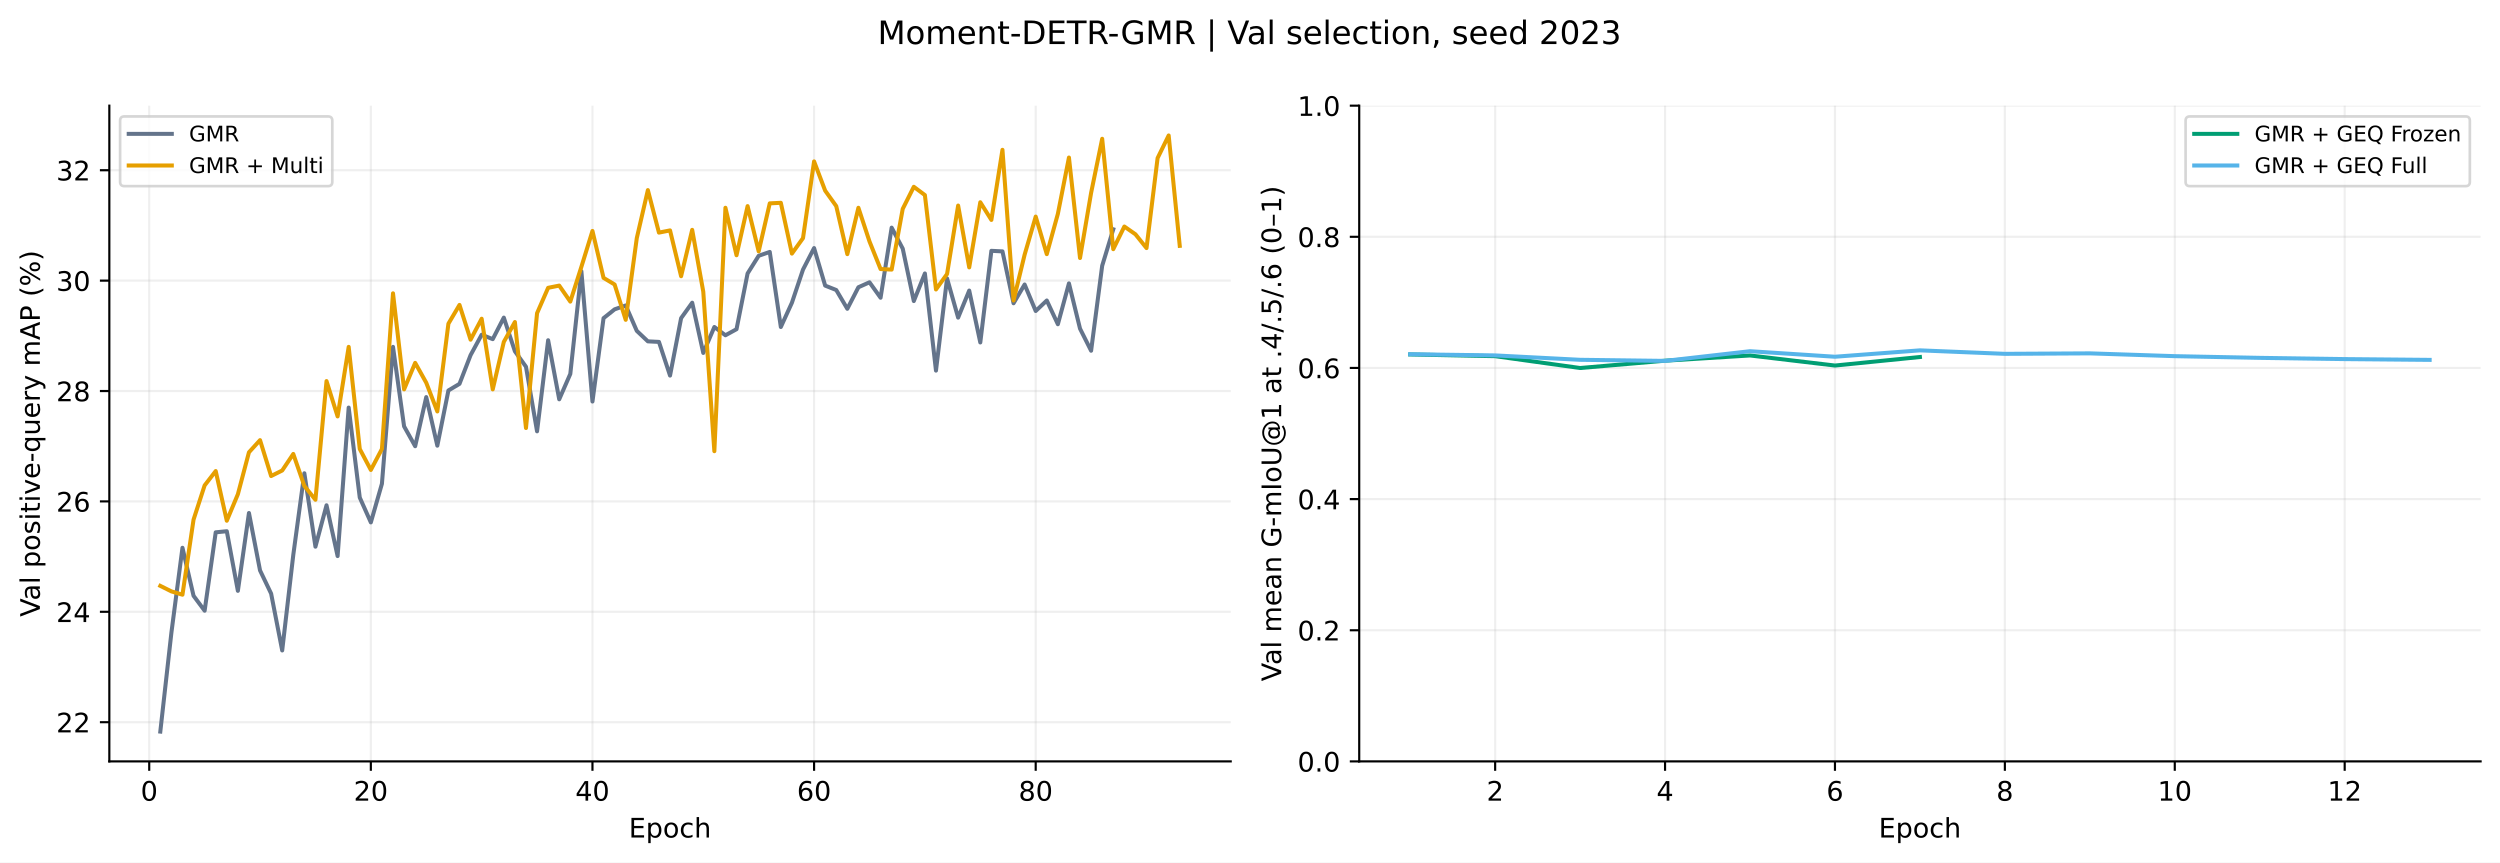
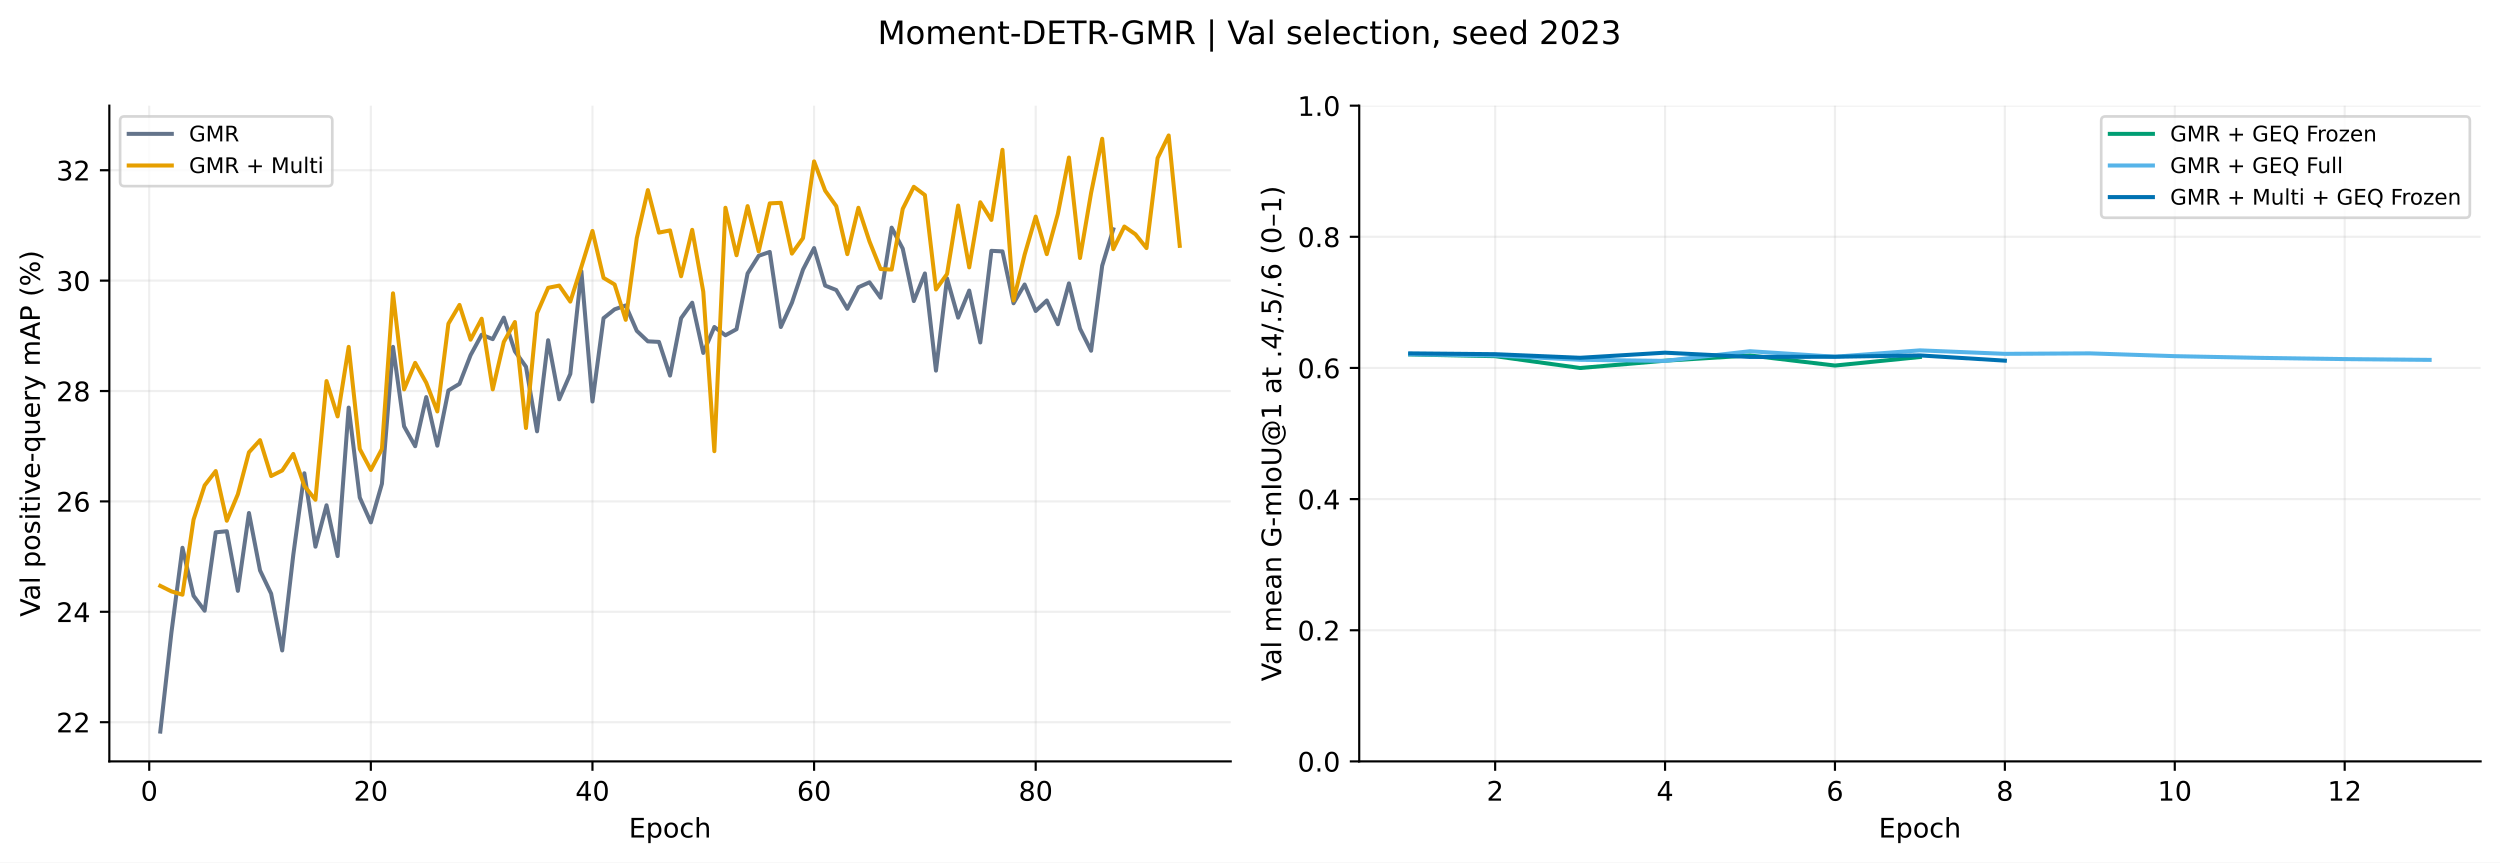
<svg xmlns="http://www.w3.org/2000/svg" xmlns:xlink="http://www.w3.org/1999/xlink" width="928.433pt" height="320.316pt" viewBox="0 0 928.433 320.316" version="1.1">
  <defs>
    <style type="text/css">*{stroke-linejoin: round; stroke-linecap: butt}</style>
  </defs>
  <g id="figure_1">
    <g id="patch_1">
      <path d="M -0 320.316  L 928.433 320.316  L 928.433 0  L -0 0  z " style="fill: #ffffff" />
    </g>
    <g id="axes_1">
      <g id="patch_2">
        <path d="M 40.603 282.76  L 457.058 282.76  L 457.058 39.24  L 40.603 39.24  z " style="fill: #ffffff" />
      </g>
      <g id="matplotlib.axis_1">
        <g id="xtick_1">
          <g id="line2d_1">
            <path d="M 55.418 282.76  L 55.418 39.24  " clip-path="url(#pdc1da5cae6)" style="fill: none; stroke: #b0b0b0; stroke-opacity: 0.2; stroke-width: 0.8; stroke-linecap: square" />
          </g>
          <g id="line2d_2">
            <defs>
              <path id="m847a747f1c" d="M 0 0  L 0 3.5  " style="stroke: #000000; stroke-width: 0.8" />
            </defs>
            <g>
              <use xlink:href="#m847a747f1c" x="55.418" y="282.76" style="stroke: #000000; stroke-width: 0.8" />
            </g>
          </g>
          <g id="text_1">
            <text style="font-size: 10px; font-family: 'DejaVu Sans'; text-anchor: middle" x="55.418" y="297.358" transform="rotate(-0 55.41773 297.3584)">0</text>
          </g>
        </g>
        <g id="xtick_2">
          <g id="line2d_3">
            <path d="M 137.721 282.76  L 137.721 39.24  " clip-path="url(#pdc1da5cae6)" style="fill: none; stroke: #b0b0b0; stroke-opacity: 0.2; stroke-width: 0.8; stroke-linecap: square" />
          </g>
          <g id="line2d_4">
            <g>
              <use xlink:href="#m847a747f1c" x="137.721" y="282.76" style="stroke: #000000; stroke-width: 0.8" />
            </g>
          </g>
          <g id="text_2">
            <text style="font-size: 10px; font-family: 'DejaVu Sans'; text-anchor: middle" x="137.721" y="297.358" transform="rotate(-0 137.7211 297.3584)">20</text>
          </g>
        </g>
        <g id="xtick_3">
          <g id="line2d_5">
            <path d="M 220.024 282.76  L 220.024 39.24  " clip-path="url(#pdc1da5cae6)" style="fill: none; stroke: #b0b0b0; stroke-opacity: 0.2; stroke-width: 0.8; stroke-linecap: square" />
          </g>
          <g id="line2d_6">
            <g>
              <use xlink:href="#m847a747f1c" x="220.024" y="282.76" style="stroke: #000000; stroke-width: 0.8" />
            </g>
          </g>
          <g id="text_3">
            <text style="font-size: 10px; font-family: 'DejaVu Sans'; text-anchor: middle" x="220.024" y="297.358" transform="rotate(-0 220.0244 297.3584)">40</text>
          </g>
        </g>
        <g id="xtick_4">
          <g id="line2d_7">
            <path d="M 302.328 282.76  L 302.328 39.24  " clip-path="url(#pdc1da5cae6)" style="fill: none; stroke: #b0b0b0; stroke-opacity: 0.2; stroke-width: 0.8; stroke-linecap: square" />
          </g>
          <g id="line2d_8">
            <g>
              <use xlink:href="#m847a747f1c" x="302.328" y="282.76" style="stroke: #000000; stroke-width: 0.8" />
            </g>
          </g>
          <g id="text_4">
            <text style="font-size: 10px; font-family: 'DejaVu Sans'; text-anchor: middle" x="302.328" y="297.358" transform="rotate(-0 302.3278 297.3584)">60</text>
          </g>
        </g>
        <g id="xtick_5">
          <g id="line2d_9">
            <path d="M 384.631 282.76  L 384.631 39.24  " clip-path="url(#pdc1da5cae6)" style="fill: none; stroke: #b0b0b0; stroke-opacity: 0.2; stroke-width: 0.8; stroke-linecap: square" />
          </g>
          <g id="line2d_10">
            <g>
              <use xlink:href="#m847a747f1c" x="384.631" y="282.76" style="stroke: #000000; stroke-width: 0.8" />
            </g>
          </g>
          <g id="text_5">
            <text style="font-size: 10px; font-family: 'DejaVu Sans'; text-anchor: middle" x="384.631" y="297.358" transform="rotate(-0 384.6312 297.3584)">80</text>
          </g>
        </g>
        <g id="text_6">
          <text style="font-size: 10px; font-family: 'DejaVu Sans'; text-anchor: middle" x="248.831" y="311.037" transform="rotate(-0 248.8306 311.0366)">Epoch</text>
        </g>
      </g>
      <g id="matplotlib.axis_2">
        <g id="ytick_1">
          <g id="line2d_11">
            <path d="M 40.603 268.206  L 457.058 268.206  " clip-path="url(#pdc1da5cae6)" style="fill: none; stroke: #b0b0b0; stroke-opacity: 0.2; stroke-width: 0.8; stroke-linecap: square" />
          </g>
          <g id="line2d_12">
            <defs>
              <path id="mc433141c62" d="M 0 0  L -3.5 0  " style="stroke: #000000; stroke-width: 0.8" />
            </defs>
            <g>
              <use xlink:href="#mc433141c62" x="40.603" y="268.206" style="stroke: #000000; stroke-width: 0.8" />
            </g>
          </g>
          <g id="text_7">
            <text style="font-size: 10px; font-family: 'DejaVu Sans'; text-anchor: end" x="33.603" y="272.005" transform="rotate(-0 33.60312 272.0054)">22</text>
          </g>
        </g>
        <g id="ytick_2">
          <g id="line2d_13">
            <path d="M 40.603 227.21  L 457.058 227.21  " clip-path="url(#pdc1da5cae6)" style="fill: none; stroke: #b0b0b0; stroke-opacity: 0.2; stroke-width: 0.8; stroke-linecap: square" />
          </g>
          <g id="line2d_14">
            <g>
              <use xlink:href="#mc433141c62" x="40.603" y="227.21" style="stroke: #000000; stroke-width: 0.8" />
            </g>
          </g>
          <g id="text_8">
            <text style="font-size: 10px; font-family: 'DejaVu Sans'; text-anchor: end" x="33.603" y="231.009" transform="rotate(-0 33.60312 231.0088)">24</text>
          </g>
        </g>
        <g id="ytick_3">
          <g id="line2d_15">
            <path d="M 40.603 186.213  L 457.058 186.213  " clip-path="url(#pdc1da5cae6)" style="fill: none; stroke: #b0b0b0; stroke-opacity: 0.2; stroke-width: 0.8; stroke-linecap: square" />
          </g>
          <g id="line2d_16">
            <g>
              <use xlink:href="#mc433141c62" x="40.603" y="186.213" style="stroke: #000000; stroke-width: 0.8" />
            </g>
          </g>
          <g id="text_9">
            <text style="font-size: 10px; font-family: 'DejaVu Sans'; text-anchor: end" x="33.603" y="190.012" transform="rotate(-0 33.60312 190.0121)">26</text>
          </g>
        </g>
        <g id="ytick_4">
          <g id="line2d_17">
            <path d="M 40.603 145.216  L 457.058 145.216  " clip-path="url(#pdc1da5cae6)" style="fill: none; stroke: #b0b0b0; stroke-opacity: 0.2; stroke-width: 0.8; stroke-linecap: square" />
          </g>
          <g id="line2d_18">
            <g>
              <use xlink:href="#mc433141c62" x="40.603" y="145.216" style="stroke: #000000; stroke-width: 0.8" />
            </g>
          </g>
          <g id="text_10">
            <text style="font-size: 10px; font-family: 'DejaVu Sans'; text-anchor: end" x="33.603" y="149.016" transform="rotate(-0 33.60312 149.0155)">28</text>
          </g>
        </g>
        <g id="ytick_5">
          <g id="line2d_19">
            <path d="M 40.603 104.22  L 457.058 104.22  " clip-path="url(#pdc1da5cae6)" style="fill: none; stroke: #b0b0b0; stroke-opacity: 0.2; stroke-width: 0.8; stroke-linecap: square" />
          </g>
          <g id="line2d_20">
            <g>
              <use xlink:href="#mc433141c62" x="40.603" y="104.22" style="stroke: #000000; stroke-width: 0.8" />
            </g>
          </g>
          <g id="text_11">
            <text style="font-size: 10px; font-family: 'DejaVu Sans'; text-anchor: end" x="33.603" y="108.019" transform="rotate(-0 33.60312 108.0189)">30</text>
          </g>
        </g>
        <g id="ytick_6">
          <g id="line2d_21">
            <path d="M 40.603 63.223  L 457.058 63.223  " clip-path="url(#pdc1da5cae6)" style="fill: none; stroke: #b0b0b0; stroke-opacity: 0.2; stroke-width: 0.8; stroke-linecap: square" />
          </g>
          <g id="line2d_22">
            <g>
              <use xlink:href="#mc433141c62" x="40.603" y="63.223" style="stroke: #000000; stroke-width: 0.8" />
            </g>
          </g>
          <g id="text_12">
            <text style="font-size: 10px; font-family: 'DejaVu Sans'; text-anchor: end" x="33.603" y="67.022" transform="rotate(-0 33.60312 67.02225)">32</text>
          </g>
        </g>
        <g id="text_13">
          <text style="font-size: 10px; font-family: 'DejaVu Sans'; text-anchor: middle" x="14.798" y="161" transform="rotate(-90 14.79844 161)">Val positive-query mAP (%)</text>
        </g>
      </g>
      <g id="line2d_23">
        <path d="M 59.533 271.691  L 63.648 234.999  L 67.763 203.432  L 71.878 221.265  L 75.994 226.8  L 80.109 197.692  L 84.224 197.282  L 88.339 219.42  L 92.454 190.518  L 96.569 211.836  L 100.685 220.445  L 104.8 241.558  L 108.915 206.096  L 113.03 175.759  L 117.145 203.022  L 121.26 187.648  L 125.376 206.506  L 129.491 151.366  L 133.606 184.778  L 137.721 194.002  L 141.836 179.653  L 145.951 128.818  L 150.067 158.335  L 154.182 165.715  L 158.297 147.471  L 162.412 165.51  L 166.527 145.011  L 170.642 142.552  L 174.758 131.892  L 178.873 124.308  L 182.988 125.948  L 187.103 117.954  L 191.218 130.458  L 195.333 136.197  L 199.449 160.18  L 203.564 126.358  L 207.679 148.291  L 211.794 138.862  L 215.909 100.735  L 220.024 149.111  L 224.14 118.159  L 228.255 114.879  L 232.37 113.444  L 236.485 122.873  L 240.6 126.768  L 244.715 126.973  L 248.831 139.477  L 252.946 118.159  L 257.061 112.419  L 261.176 131.072  L 265.291 121.438  L 269.406 124.513  L 273.522 122.258  L 277.637 101.555  L 281.752 94.995  L 285.867 93.561  L 289.982 121.438  L 294.097 112.419  L 298.213 100.12  L 302.328 92.126  L 306.443 106.065  L 310.558 107.704  L 314.673 114.674  L 318.788 106.679  L 322.904 104.835  L 327.019 110.574  L 331.134 84.541  L 335.249 92.331  L 339.364 111.804  L 343.479 101.555  L 347.595 137.632  L 351.71 103.4  L 355.825 117.954  L 359.94 107.909  L 364.055 127.178  L 368.17 93.151  L 372.286 93.356  L 376.401 112.624  L 380.516 105.655  L 384.631 115.494  L 388.746 111.599  L 392.862 120.413  L 396.977 105.245  L 401.092 122.053  L 405.207 130.253  L 409.322 98.685  L 413.437 85.156  " clip-path="url(#pdc1da5cae6)" style="fill: none; stroke: #64748b; stroke-width: 1.5; stroke-linecap: square" />
      </g>
      <g id="line2d_24">
        <path d="M 59.533 217.575  L 63.648 219.625  L 67.763 220.855  L 71.878 192.977  L 75.994 180.268  L 80.109 174.939  L 84.224 193.387  L 88.339 183.548  L 92.454 167.969  L 96.569 163.46  L 100.685 176.784  L 104.8 174.734  L 108.915 168.584  L 113.03 180.473  L 117.145 185.598  L 121.26 141.527  L 125.376 154.646  L 129.491 128.818  L 133.606 166.74  L 137.721 174.529  L 141.836 166.74  L 145.951 108.934  L 150.067 144.601  L 154.182 134.762  L 158.297 142.142  L 162.412 152.801  L 166.527 120.208  L 170.642 113.239  L 174.758 126.153  L 178.873 118.364  L 182.988 144.601  L 187.103 126.973  L 191.218 119.593  L 195.333 158.95  L 199.449 116.314  L 203.564 106.884  L 207.679 106.065  L 211.794 112.009  L 215.909 99.095  L 220.024 85.771  L 224.14 103.195  L 228.255 105.655  L 232.37 118.773  L 236.485 88.436  L 240.6 70.602  L 244.715 86.386  L 248.831 85.566  L 252.946 102.58  L 257.061 85.361  L 261.176 108.319  L 265.291 167.559  L 269.406 77.162  L 273.522 94.79  L 277.637 76.547  L 281.752 93.356  L 285.867 75.522  L 289.982 75.317  L 294.097 94.175  L 298.213 88.436  L 302.328 59.943  L 306.443 70.807  L 310.558 76.547  L 314.673 94.38  L 318.788 77.162  L 322.904 89.666  L 327.019 99.915  L 331.134 100.12  L 335.249 77.572  L 339.364 69.373  L 343.479 72.447  L 347.595 107.499  L 351.71 101.76  L 355.825 76.342  L 359.94 99.3  L 364.055 75.112  L 368.17 81.672  L 372.286 55.639  L 376.401 111.599  L 380.516 94.585  L 384.631 80.442  L 388.746 94.38  L 392.862 79.417  L 396.977 58.508  L 401.092 95.815  L 405.207 71.627  L 409.322 51.539  L 413.437 92.536  L 417.553 84.131  L 421.668 87.001  L 425.783 92.126  L 429.898 58.713  L 434.013 50.309  L 438.128 91.306  " clip-path="url(#pdc1da5cae6)" style="fill: none; stroke: #e69f00; stroke-width: 1.5; stroke-linecap: square" />
      </g>
      <g id="patch_3">
        <path d="M 40.603 282.76  L 40.603 39.24  " style="fill: none; stroke: #000000; stroke-width: 0.8; stroke-linejoin: miter; stroke-linecap: square" />
      </g>
      <g id="patch_4">
        <path d="M 40.603 282.76  L 457.058 282.76  " style="fill: none; stroke: #000000; stroke-width: 0.8; stroke-linejoin: miter; stroke-linecap: square" />
      </g>
      <g id="legend_1">
        <g id="patch_5">
          <path d="M 46.203 69.125  L 121.806 69.125  Q 123.406 69.125 123.406 67.525  L 123.406 44.84  Q 123.406 43.24 121.806 43.24  L 46.203 43.24  Q 44.603 43.24 44.603 44.84  L 44.603 67.525  Q 44.603 69.125 46.203 69.125  z " style="fill: #ffffff; opacity: 0.8; stroke: #cccccc; stroke-linejoin: miter" />
        </g>
        <g id="line2d_25">
          <path d="M 47.803 49.719  L 55.803 49.719  L 63.803 49.719  " style="fill: none; stroke: #64748b; stroke-width: 1.5; stroke-linecap: square" />
        </g>
        <g id="text_14">
          <text style="font-size: 8px; font-family: 'DejaVu Sans'; text-anchor: start" x="70.203" y="52.519" transform="rotate(-0 70.20312 52.51875)">GMR</text>
        </g>
        <g id="line2d_26">
          <path d="M 47.803 61.461  L 55.803 61.461  L 63.803 61.461  " style="fill: none; stroke: #e69f00; stroke-width: 1.5; stroke-linecap: square" />
        </g>
        <g id="text_15">
          <text style="font-size: 8px; font-family: 'DejaVu Sans'; text-anchor: start" x="70.203" y="64.261" transform="rotate(-0 70.20312 64.26125)">GMR + Multi</text>
        </g>
      </g>
    </g>
    <g id="axes_2">
      <g id="patch_6">
        <path d="M 504.778 282.76  L 921.233 282.76  L 921.233 39.24  L 504.778 39.24  z " style="fill: #ffffff" />
      </g>
      <g id="matplotlib.axis_3">
        <g id="xtick_6">
          <g id="line2d_27">
            <path d="M 555.258 282.76  L 555.258 39.24  " clip-path="url(#p370dd41538)" style="fill: none; stroke: #b0b0b0; stroke-opacity: 0.2; stroke-width: 0.8; stroke-linecap: square" />
          </g>
          <g id="line2d_28">
            <g>
              <use xlink:href="#m847a747f1c" x="555.258" y="282.76" style="stroke: #000000; stroke-width: 0.8" />
            </g>
          </g>
          <g id="text_16">
            <text style="font-size: 10px; font-family: 'DejaVu Sans'; text-anchor: middle" x="555.258" y="297.358" transform="rotate(-0 555.2575 297.3584)">2</text>
          </g>
        </g>
        <g id="xtick_7">
          <g id="line2d_29">
            <path d="M 618.357 282.76  L 618.357 39.24  " clip-path="url(#p370dd41538)" style="fill: none; stroke: #b0b0b0; stroke-opacity: 0.2; stroke-width: 0.8; stroke-linecap: square" />
          </g>
          <g id="line2d_30">
            <g>
              <use xlink:href="#m847a747f1c" x="618.357" y="282.76" style="stroke: #000000; stroke-width: 0.8" />
            </g>
          </g>
          <g id="text_17">
            <text style="font-size: 10px; font-family: 'DejaVu Sans'; text-anchor: middle" x="618.357" y="297.358" transform="rotate(-0 618.3568 297.3584)">4</text>
          </g>
        </g>
        <g id="xtick_8">
          <g id="line2d_31">
            <path d="M 681.456 282.76  L 681.456 39.24  " clip-path="url(#p370dd41538)" style="fill: none; stroke: #b0b0b0; stroke-opacity: 0.2; stroke-width: 0.8; stroke-linecap: square" />
          </g>
          <g id="line2d_32">
            <g>
              <use xlink:href="#m847a747f1c" x="681.456" y="282.76" style="stroke: #000000; stroke-width: 0.8" />
            </g>
          </g>
          <g id="text_18">
            <text style="font-size: 10px; font-family: 'DejaVu Sans'; text-anchor: middle" x="681.456" y="297.358" transform="rotate(-0 681.456 297.3584)">6</text>
          </g>
        </g>
        <g id="xtick_9">
          <g id="line2d_33">
            <path d="M 744.555 282.76  L 744.555 39.24  " clip-path="url(#p370dd41538)" style="fill: none; stroke: #b0b0b0; stroke-opacity: 0.2; stroke-width: 0.8; stroke-linecap: square" />
          </g>
          <g id="line2d_34">
            <g>
              <use xlink:href="#m847a747f1c" x="744.555" y="282.76" style="stroke: #000000; stroke-width: 0.8" />
            </g>
          </g>
          <g id="text_19">
            <text style="font-size: 10px; font-family: 'DejaVu Sans'; text-anchor: middle" x="744.555" y="297.358" transform="rotate(-0 744.5552 297.3584)">8</text>
          </g>
        </g>
        <g id="xtick_10">
          <g id="line2d_35">
            <path d="M 807.654 282.76  L 807.654 39.24  " clip-path="url(#p370dd41538)" style="fill: none; stroke: #b0b0b0; stroke-opacity: 0.2; stroke-width: 0.8; stroke-linecap: square" />
          </g>
          <g id="line2d_36">
            <g>
              <use xlink:href="#m847a747f1c" x="807.654" y="282.76" style="stroke: #000000; stroke-width: 0.8" />
            </g>
          </g>
          <g id="text_20">
            <text style="font-size: 10px; font-family: 'DejaVu Sans'; text-anchor: middle" x="807.654" y="297.358" transform="rotate(-0 807.6545 297.3584)">10</text>
          </g>
        </g>
        <g id="xtick_11">
          <g id="line2d_37">
            <path d="M 870.754 282.76  L 870.754 39.24  " clip-path="url(#p370dd41538)" style="fill: none; stroke: #b0b0b0; stroke-opacity: 0.2; stroke-width: 0.8; stroke-linecap: square" />
          </g>
          <g id="line2d_38">
            <g>
              <use xlink:href="#m847a747f1c" x="870.754" y="282.76" style="stroke: #000000; stroke-width: 0.8" />
            </g>
          </g>
          <g id="text_21">
            <text style="font-size: 10px; font-family: 'DejaVu Sans'; text-anchor: middle" x="870.754" y="297.358" transform="rotate(-0 870.7537 297.3584)">12</text>
          </g>
        </g>
        <g id="text_22">
          <text style="font-size: 10px; font-family: 'DejaVu Sans'; text-anchor: middle" x="713.006" y="311.037" transform="rotate(-0 713.0056 311.0366)">Epoch</text>
        </g>
      </g>
      <g id="matplotlib.axis_4">
        <g id="ytick_7">
          <g id="line2d_39">
            <path d="M 504.778 282.76  L 921.233 282.76  " clip-path="url(#p370dd41538)" style="fill: none; stroke: #b0b0b0; stroke-opacity: 0.2; stroke-width: 0.8; stroke-linecap: square" />
          </g>
          <g id="line2d_40">
            <g>
              <use xlink:href="#mc433141c62" x="504.778" y="282.76" style="stroke: #000000; stroke-width: 0.8" />
            </g>
          </g>
          <g id="text_23">
            <text style="font-size: 10px; font-family: 'DejaVu Sans'; text-anchor: end" x="497.778" y="286.559" transform="rotate(-0 497.7781 286.5592)">0.0</text>
          </g>
        </g>
        <g id="ytick_8">
          <g id="line2d_41">
            <path d="M 504.778 234.056  L 921.233 234.056  " clip-path="url(#p370dd41538)" style="fill: none; stroke: #b0b0b0; stroke-opacity: 0.2; stroke-width: 0.8; stroke-linecap: square" />
          </g>
          <g id="line2d_42">
            <g>
              <use xlink:href="#mc433141c62" x="504.778" y="234.056" style="stroke: #000000; stroke-width: 0.8" />
            </g>
          </g>
          <g id="text_24">
            <text style="font-size: 10px; font-family: 'DejaVu Sans'; text-anchor: end" x="497.778" y="237.855" transform="rotate(-0 497.7781 237.8552)">0.2</text>
          </g>
        </g>
        <g id="ytick_9">
          <g id="line2d_43">
            <path d="M 504.778 185.352  L 921.233 185.352  " clip-path="url(#p370dd41538)" style="fill: none; stroke: #b0b0b0; stroke-opacity: 0.2; stroke-width: 0.8; stroke-linecap: square" />
          </g>
          <g id="line2d_44">
            <g>
              <use xlink:href="#mc433141c62" x="504.778" y="185.352" style="stroke: #000000; stroke-width: 0.8" />
            </g>
          </g>
          <g id="text_25">
            <text style="font-size: 10px; font-family: 'DejaVu Sans'; text-anchor: end" x="497.778" y="189.151" transform="rotate(-0 497.7781 189.1512)">0.4</text>
          </g>
        </g>
        <g id="ytick_10">
          <g id="line2d_45">
            <path d="M 504.778 136.648  L 921.233 136.648  " clip-path="url(#p370dd41538)" style="fill: none; stroke: #b0b0b0; stroke-opacity: 0.2; stroke-width: 0.8; stroke-linecap: square" />
          </g>
          <g id="line2d_46">
            <g>
              <use xlink:href="#mc433141c62" x="504.778" y="136.648" style="stroke: #000000; stroke-width: 0.8" />
            </g>
          </g>
          <g id="text_26">
            <text style="font-size: 10px; font-family: 'DejaVu Sans'; text-anchor: end" x="497.778" y="140.447" transform="rotate(-0 497.7781 140.4472)">0.6</text>
          </g>
        </g>
        <g id="ytick_11">
          <g id="line2d_47">
            <path d="M 504.778 87.944  L 921.233 87.944  " clip-path="url(#p370dd41538)" style="fill: none; stroke: #b0b0b0; stroke-opacity: 0.2; stroke-width: 0.8; stroke-linecap: square" />
          </g>
          <g id="line2d_48">
            <g>
              <use xlink:href="#mc433141c62" x="504.778" y="87.944" style="stroke: #000000; stroke-width: 0.8" />
            </g>
          </g>
          <g id="text_27">
            <text style="font-size: 10px; font-family: 'DejaVu Sans'; text-anchor: end" x="497.778" y="91.743" transform="rotate(-0 497.7781 91.74322)">0.8</text>
          </g>
        </g>
        <g id="ytick_12">
          <g id="line2d_49">
            <path d="M 504.778 39.24  L 921.233 39.24  " clip-path="url(#p370dd41538)" style="fill: none; stroke: #b0b0b0; stroke-opacity: 0.2; stroke-width: 0.8; stroke-linecap: square" />
          </g>
          <g id="line2d_50">
            <g>
              <use xlink:href="#mc433141c62" x="504.778" y="39.24" style="stroke: #000000; stroke-width: 0.8" />
            </g>
          </g>
          <g id="text_28">
            <text style="font-size: 10px; font-family: 'DejaVu Sans'; text-anchor: end" x="497.778" y="43.039" transform="rotate(-0 497.7781 43.03922)">1.0</text>
          </g>
        </g>
        <g id="text_29">
          <text style="font-size: 10px; font-family: 'DejaVu Sans'; text-anchor: middle" x="475.795" y="161" transform="rotate(-90 475.7953 161)">Val mean G-mIoU@1 at .4/.5/.6 (0–1)</text>
        </g>
      </g>
      <g id="line2d_51">
        <path d="M 523.708 131.634  L 555.258 132.272  L 586.807 136.669  L 618.357 133.955  L 649.906 132.01  L 681.456 135.753  L 713.006 132.585  " clip-path="url(#p370dd41538)" style="fill: none; stroke: #009e73; stroke-width: 1.5; stroke-linecap: square" />
      </g>
      <g id="line2d_52">
        <path d="M 523.708 131.558  L 555.258 131.99  L 586.807 133.622  L 618.357 134.024  L 649.906 130.429  L 681.456 132.482  L 713.006 130.113  L 744.555 131.406  L 776.105 131.228  L 807.654 132.269  L 839.204 132.9  L 870.754 133.357  L 902.303 133.65  " clip-path="url(#p370dd41538)" style="fill: none; stroke: #56b4e9; stroke-width: 1.5; stroke-linecap: square" />
      </g>
+       <g id="line2d_53">
+         <path d="M 523.708 131.229  L 555.258 131.534  L 586.807 132.873  L 618.357 130.975  L 649.906 132.556  L 681.456 132.493  L 713.006 131.99  L 744.555 133.933  " clip-path="url(#p370dd41538)" style="fill: none; stroke: #0072b2; stroke-width: 1.5; stroke-linecap: square" />
+       </g>
      <g id="patch_7">
        <path d="M 504.778 282.76  L 504.778 39.24  " style="fill: none; stroke: #000000; stroke-width: 0.8; stroke-linejoin: miter; stroke-linecap: square" />
      </g>
      <g id="patch_8">
        <path d="M 504.778 282.76  L 921.233 282.76  " style="fill: none; stroke: #000000; stroke-width: 0.8; stroke-linejoin: miter; stroke-linecap: square" />
      </g>
      <g id="legend_2">
        <g id="patch_9">
-           <path d="M 813.274 69.125  L 915.633 69.125  Q 917.233 69.125 917.233 67.525  L 917.233 44.84  Q 917.233 43.24 915.633 43.24  L 813.274 43.24  Q 811.674 43.24 811.674 44.84  L 811.674 67.525  Q 811.674 69.125 813.274 69.125  z " style="fill: #ffffff; opacity: 0.8; stroke: #cccccc; stroke-linejoin: miter" />
-         </g>
-         <g id="line2d_53">
-           <path d="M 814.874 49.719  L 822.874 49.719  L 830.874 49.719  " style="fill: none; stroke: #009e73; stroke-width: 1.5; stroke-linecap: square" />
+           <path d="M 781.932 80.868  L 915.633 80.868  Q 917.233 80.868 917.233 79.267  L 917.233 44.84  Q 917.233 43.24 915.633 43.24  L 781.932 43.24  Q 780.332 43.24 780.332 44.84  L 780.332 79.267  Q 780.332 80.868 781.932 80.868  z " style="fill: #ffffff; opacity: 0.8; stroke: #cccccc; stroke-linejoin: miter" />
+         </g>
+         <g id="line2d_54">
+           <path d="M 783.532 49.719  L 791.532 49.719  L 799.532 49.719  " style="fill: none; stroke: #009e73; stroke-width: 1.5; stroke-linecap: square" />
        </g>
        <g id="text_30">
-           <text style="font-size: 8px; font-family: 'DejaVu Sans'; text-anchor: start" x="837.274" y="52.519" transform="rotate(-0 837.2744 52.51875)">GMR + GEQ Frozen</text>
-         </g>
-         <g id="line2d_54">
-           <path d="M 814.874 61.461  L 822.874 61.461  L 830.874 61.461  " style="fill: none; stroke: #56b4e9; stroke-width: 1.5; stroke-linecap: square" />
+           <text style="font-size: 8px; font-family: 'DejaVu Sans'; text-anchor: start" x="805.932" y="52.519" transform="rotate(-0 805.9319 52.51875)">GMR + GEQ Frozen</text>
+         </g>
+         <g id="line2d_55">
+           <path d="M 783.532 61.461  L 791.532 61.461  L 799.532 61.461  " style="fill: none; stroke: #56b4e9; stroke-width: 1.5; stroke-linecap: square" />
        </g>
        <g id="text_31">
-           <text style="font-size: 8px; font-family: 'DejaVu Sans'; text-anchor: start" x="837.274" y="64.261" transform="rotate(-0 837.2744 64.26125)">GMR + GEQ Full</text>
+           <text style="font-size: 8px; font-family: 'DejaVu Sans'; text-anchor: start" x="805.932" y="64.261" transform="rotate(-0 805.9319 64.26125)">GMR + GEQ Full</text>
+         </g>
+         <g id="line2d_56">
+           <path d="M 783.532 73.204  L 791.532 73.204  L 799.532 73.204  " style="fill: none; stroke: #0072b2; stroke-width: 1.5; stroke-linecap: square" />
+         </g>
+         <g id="text_32">
+           <text style="font-size: 8px; font-family: 'DejaVu Sans'; text-anchor: start" x="805.932" y="76.004" transform="rotate(-0 805.9319 76.00375)">GMR + Multi + GEQ Frozen</text>
        </g>
      </g>
    </g>
-     <g id="text_32">
+     <g id="text_33">
      <text style="font-size: 12px; font-family: 'DejaVu Sans'; text-anchor: middle" x="464.033" y="16.371" transform="rotate(-0 464.0331 16.37063)">Moment-DETR-GMR | Val selection, seed 2023</text>
    </g>
  </g>
  <defs>
    <clipPath id="pdc1da5cae6">
      <rect x="40.603" y="39.24" width="416.455" height="243.52" />
    </clipPath>
    <clipPath id="p370dd41538">
      <rect x="504.778" y="39.24" width="416.455" height="243.52" />
    </clipPath>
  </defs>
</svg>
